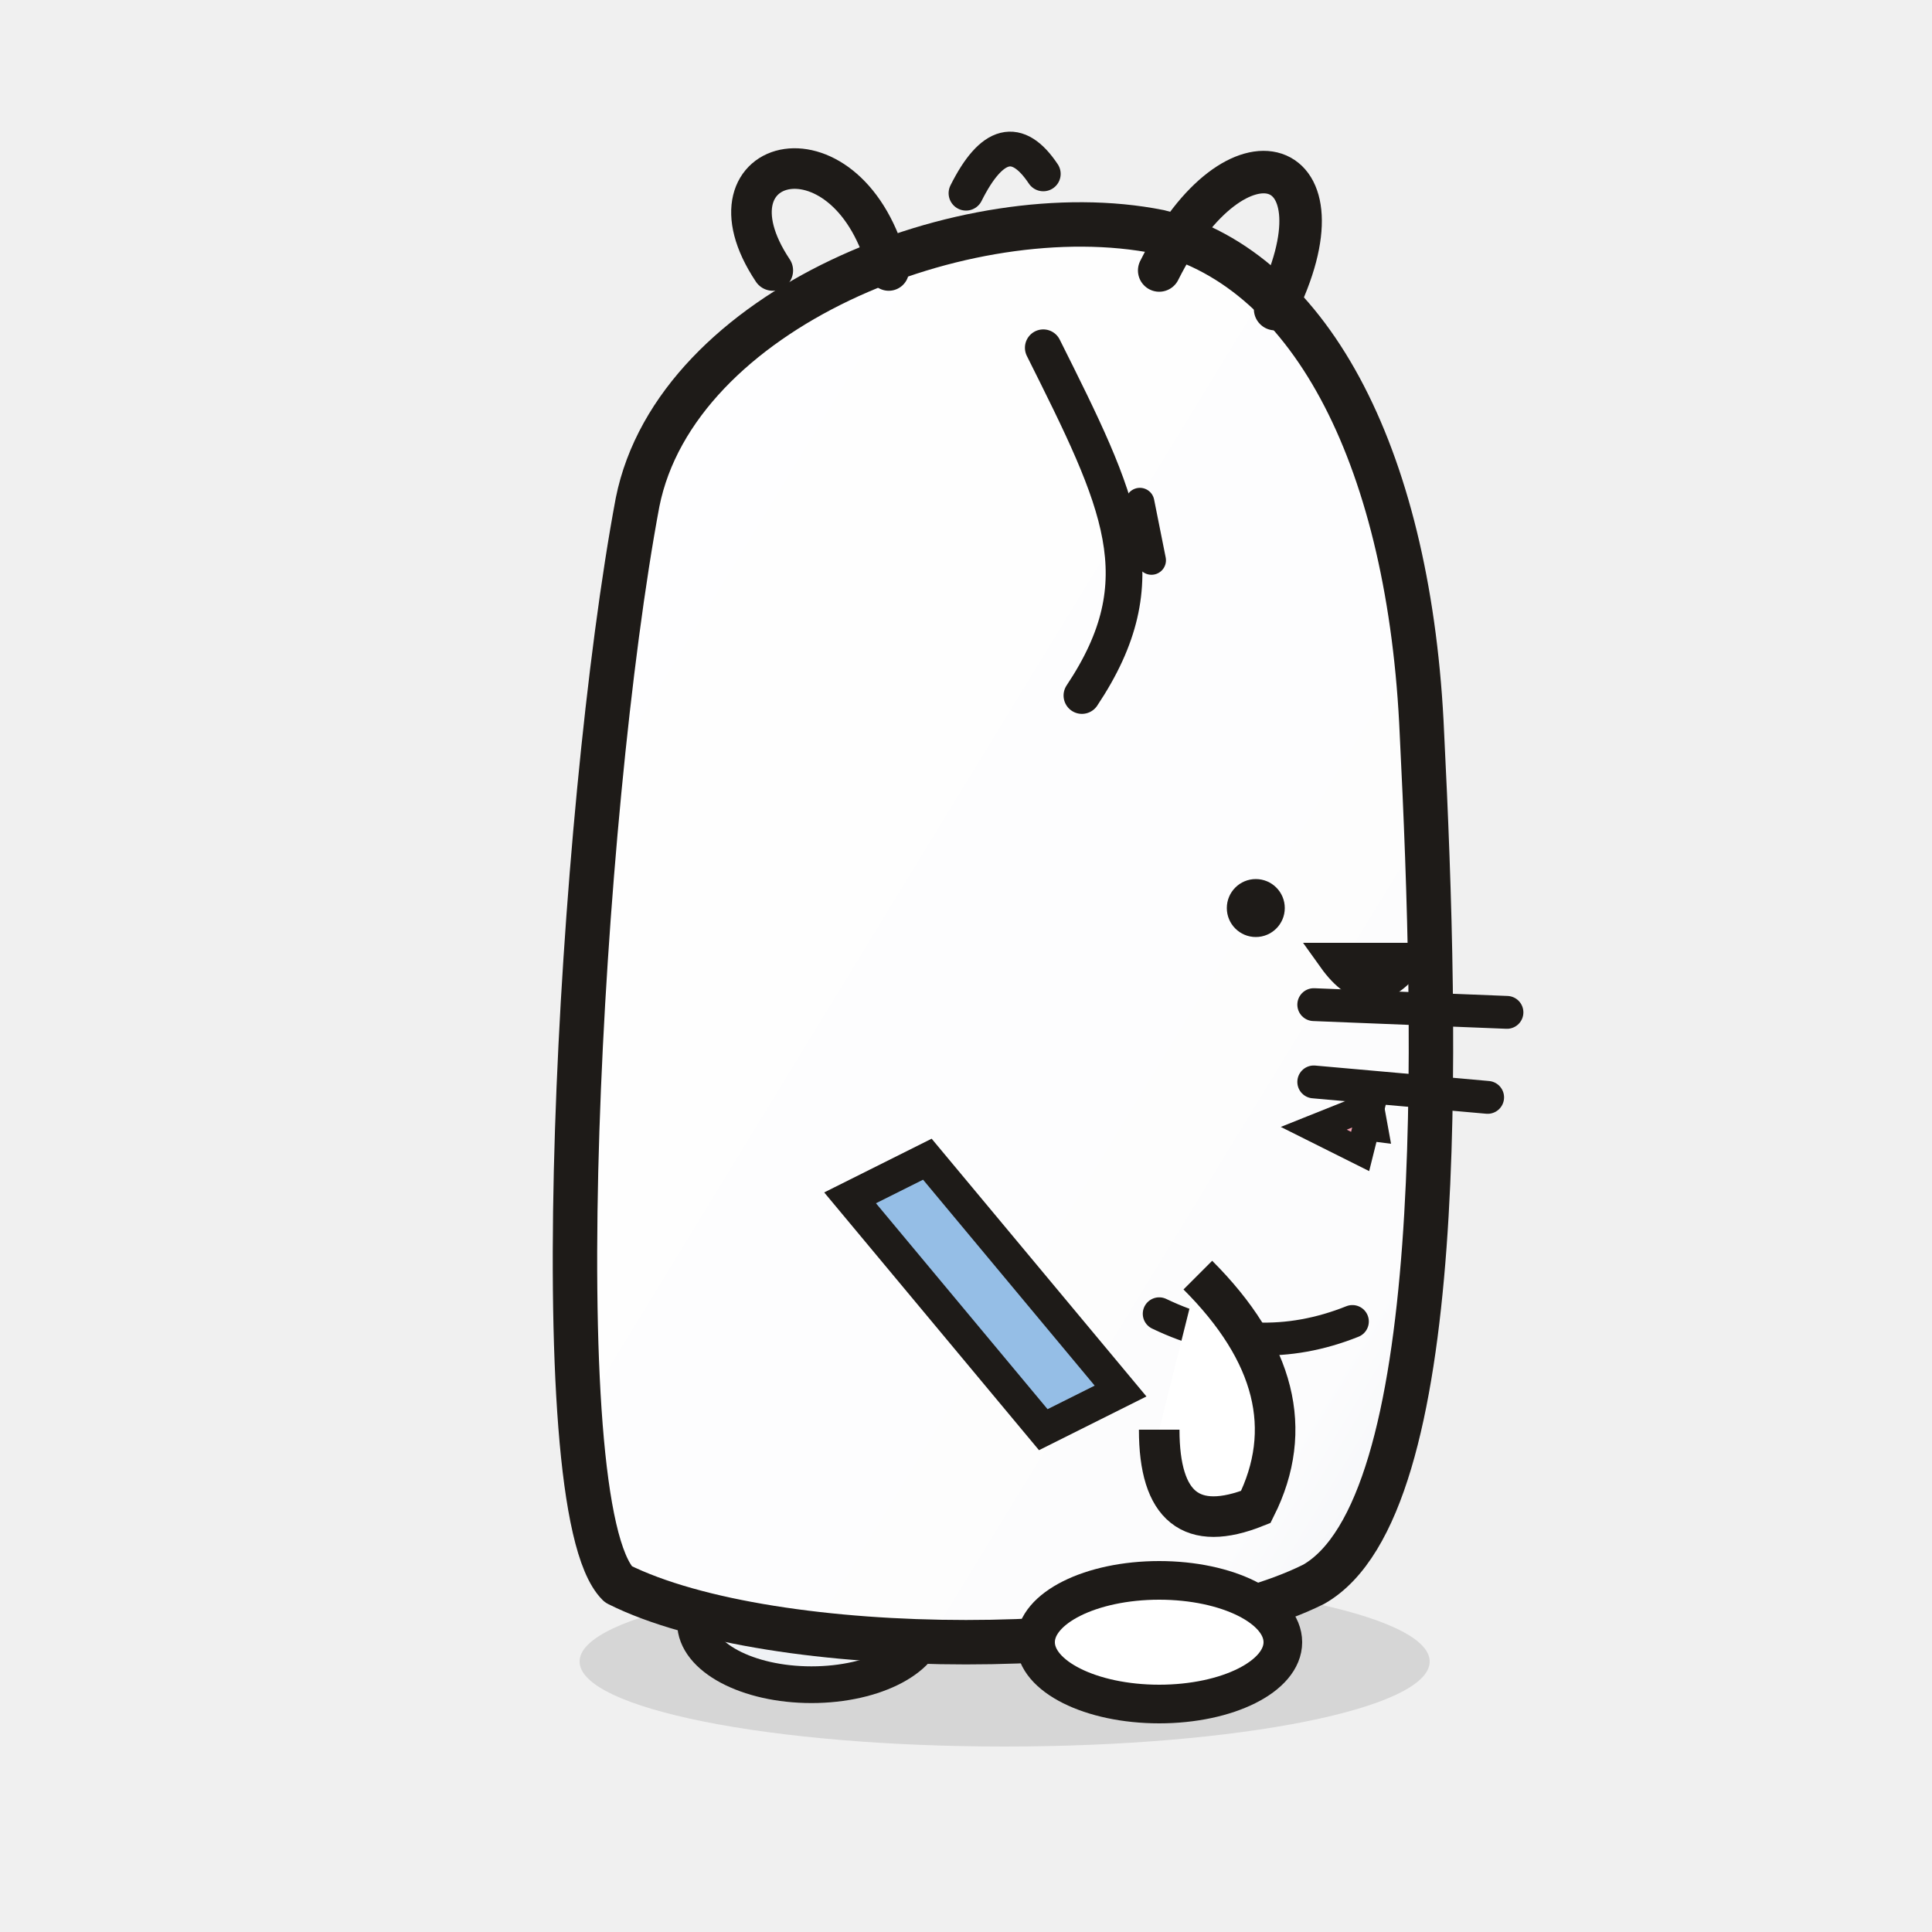
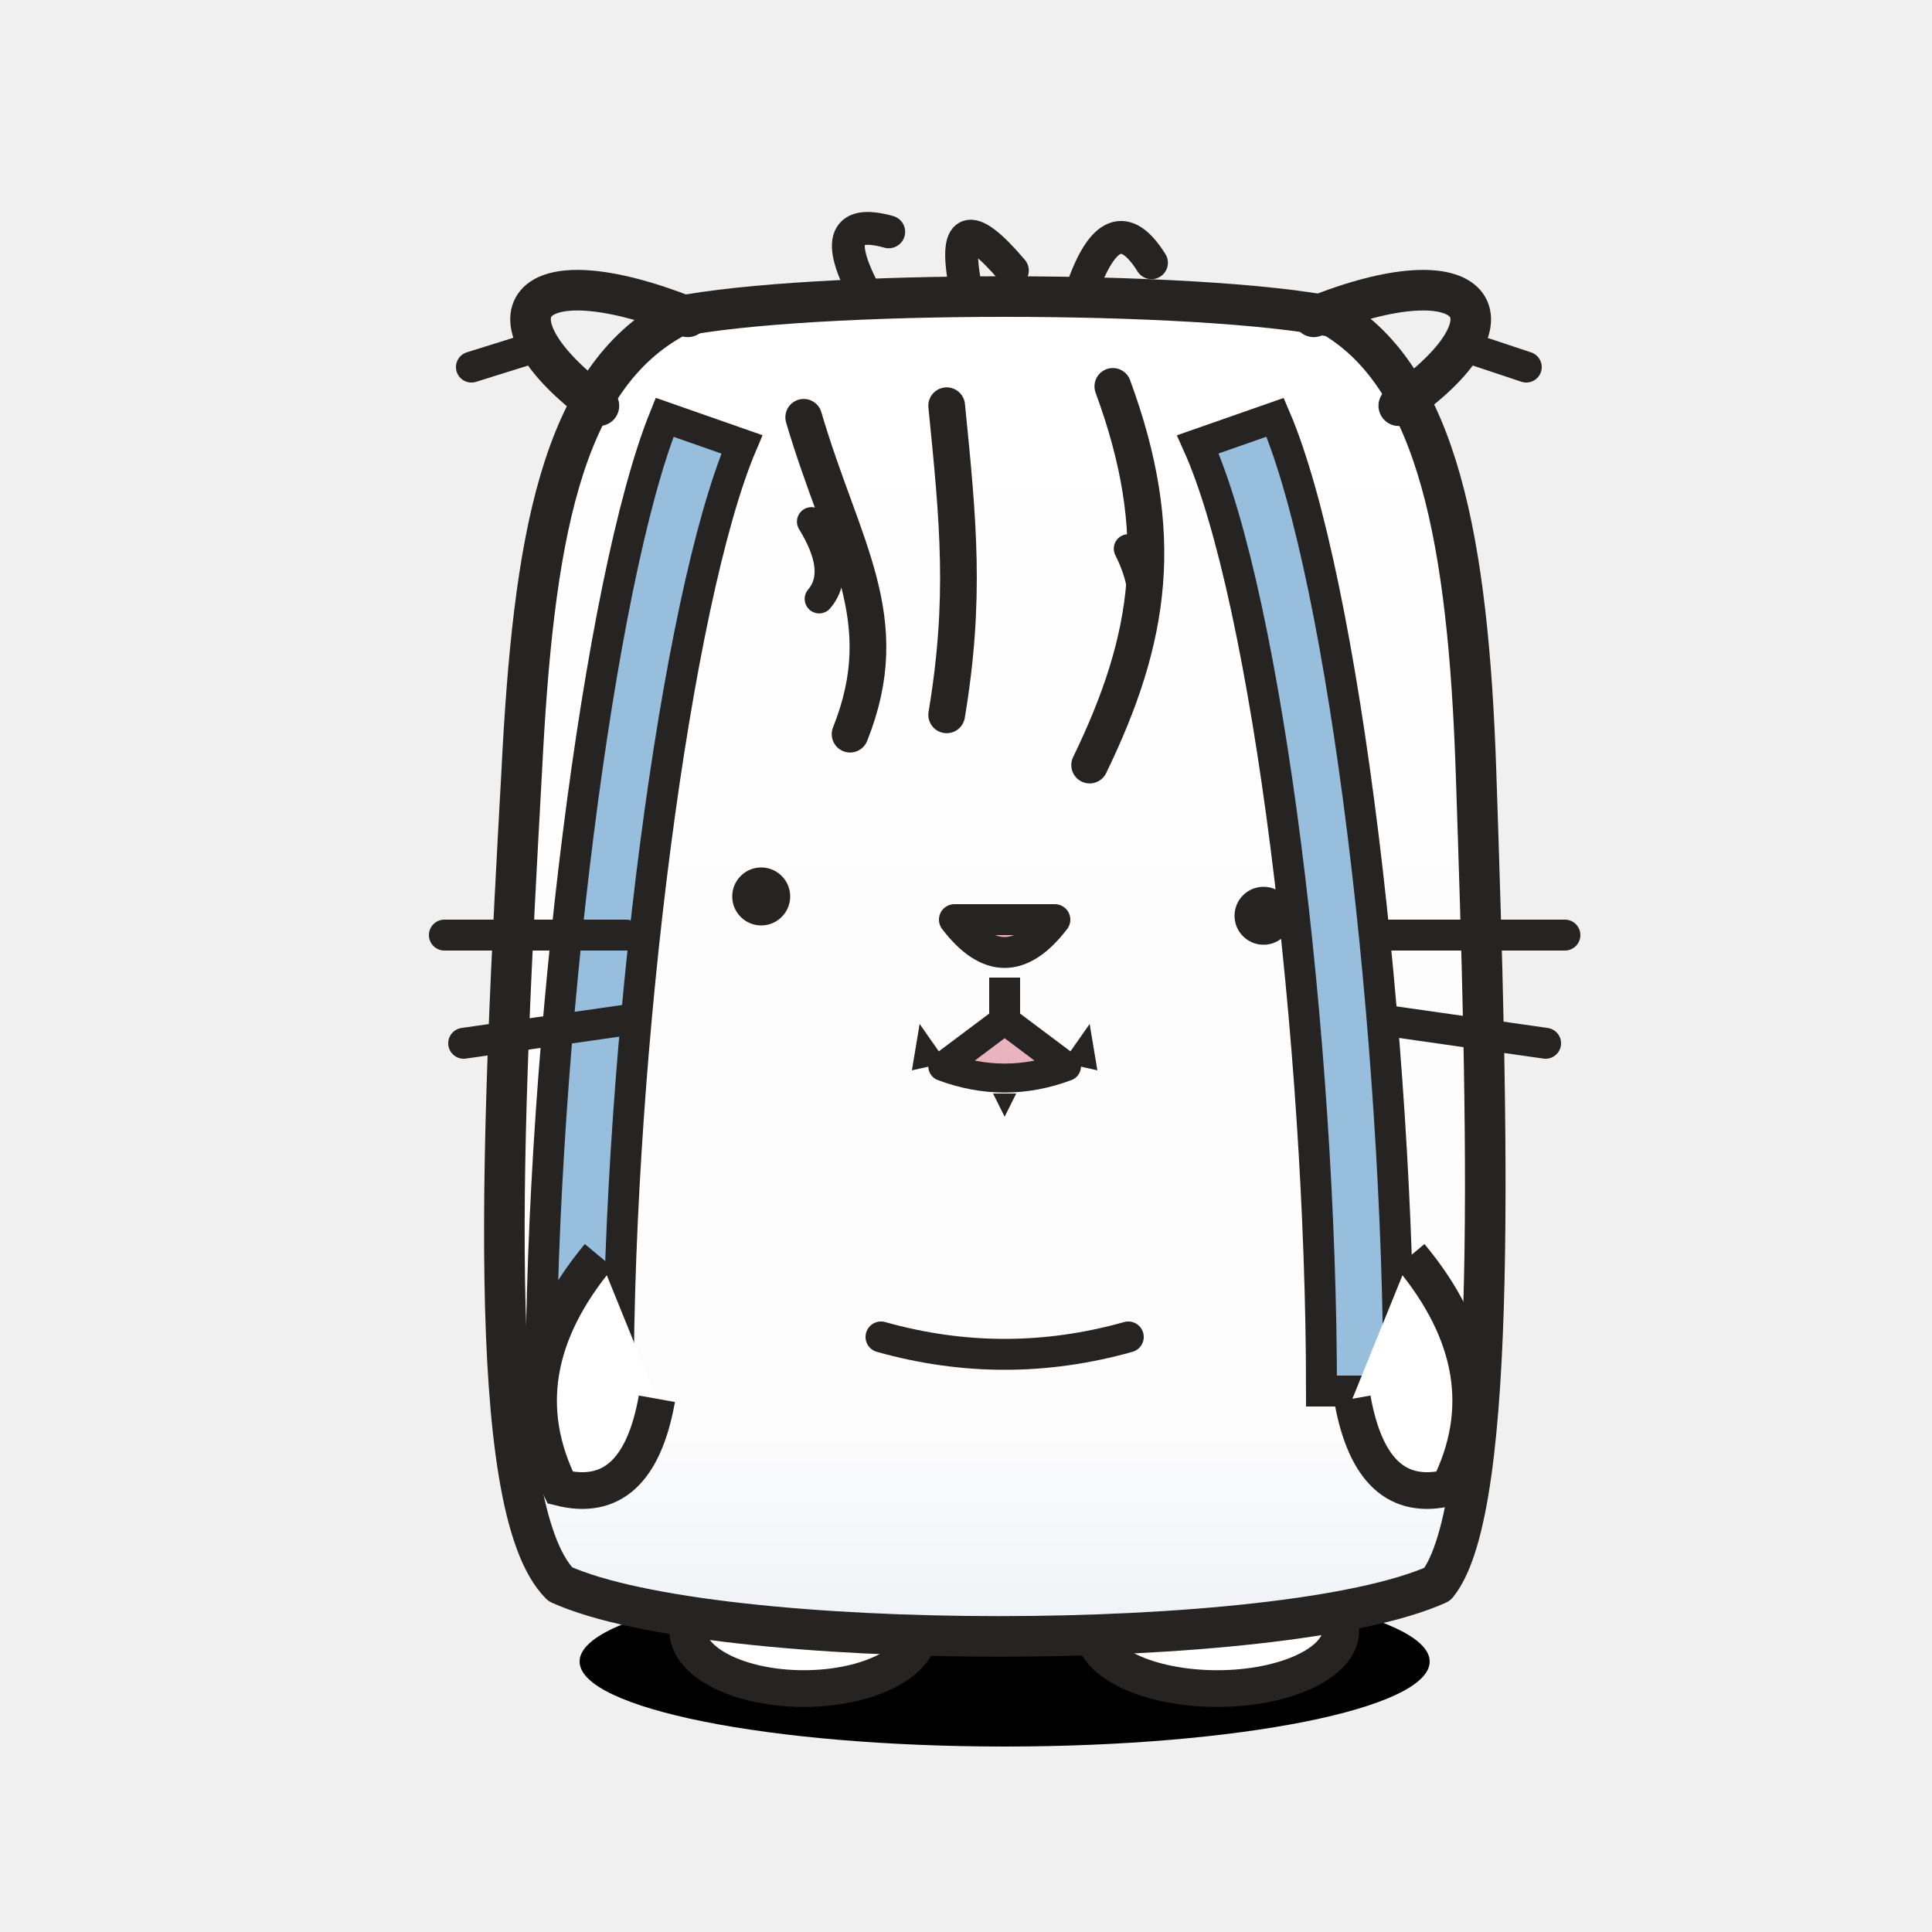
<svg xmlns="http://www.w3.org/2000/svg" viewBox="-25 -25 50 50">
  <defs>
-     <linearGradient id="fur-grad-roam" x1="0" y1="0" x2="1" y2="1">
+     <linearGradient id="fur-grad" x1="0" y1="0" x2="0" y2="1">
      <stop offset="0%" stop-color="#FFFFFF" />
      <stop offset="85%" stop-color="#FCFCFD" />
      <stop offset="100%" stop-color="#EFF2F5" />
    </linearGradient>
  </defs>
  <style>
-     #shadow-roam {
-       animation: shadow-waddle 0.9s ease-in-out infinite alternate;
-       transform-origin: 1px 18px;
-     }
-     #bear-body-roam {
-       animation: waddle-body 0.9s ease-in-out infinite alternate;
+     #shadow-js {
+       animation: roam-shadow 0.8s ease-in-out infinite;
      transform-origin: 0px 18px;
    }
-     #leg-left {
-       animation: step-feet-l 0.9s ease-in-out infinite;
-       transform-origin: -4px 15px;
+     #body-js {
+       animation: roam-waddle 0.8s ease-in-out infinite;
+       transform-origin: 0px 18px;
    }
-     #leg-right {
-       animation: step-feet-r 0.9s ease-in-out infinite;
-       transform-origin: 5px 15px;
+     #foot-left {
+       animation: step-left 0.8s ease-in-out infinite;
+       transform-origin: -4px 17px;
    }
-     #arm-swing-left {
-       animation: arm-swing-l 0.9s ease-in-out infinite;
-       transform-origin: -6px 8px;
+     #foot-right {
+       animation: step-right 0.8s ease-in-out infinite;
+       transform-origin: 6px 17px;
    }
-     #arm-swing-right {
-       animation: arm-swing-r 0.9s ease-in-out infinite;
-       transform-origin: 6px 8px;
+     #forehead-bangs {
+       animation: bangs-bounce 0.8s ease-in-out infinite;
+       transform-origin: 2px -14px;
    }
-     #bangs-bounce {
-       animation: bangs-bob 0.45s ease-in-out infinite alternate;
-       transform-origin: 4px -14px;
+     #ears-and-spikes {
+       animation: ears-bounce 0.8s ease-in-out infinite;
+       transform-origin: 2px -15px;
    }
-     @keyframes waddle-body {
-       0% { transform: rotate(-4deg) translateY(-0.6px); }
-       100% { transform: rotate(4deg) translateY(0.6px); }
+     @keyframes roam-waddle {
+       0%, 100% { transform: translateY(0px) rotate(-3.5deg); }
+       25% { transform: translateY(-1.2px) rotate(0deg); }
+       50% { transform: translateY(0px) rotate(3.5deg); }
+       75% { transform: translateY(-1.2px) rotate(0deg); }
    }
-     @keyframes shadow-waddle {
-       0% { transform: scale(0.96, 1) translateX(-0.8px); }
-       100% { transform: scale(1.04, 1) translateX(0.8px); }
+     @keyframes roam-shadow {
+       0%, 50%, 100% { transform: scale(1, 1); opacity: 0.12; }
+       25%, 75% { transform: scale(0.9, 0.9); opacity: 0.08; }
    }
-     @keyframes step-feet-l {
-       0%, 100% { transform: rotate(14deg) translateY(-1.2px); }
-       50% { transform: rotate(-14deg) translateY(0.4px); }
+     @keyframes step-left {
+       0%, 100% { transform: translateY(0) rotate(-4deg); }
+       25% { transform: translateY(-2.2px) rotate(6deg); }
+       50% { transform: translateY(0) rotate(0deg); }
+       75% { transform: translateY(0) rotate(-2deg); }
    }
-     @keyframes step-feet-r {
-       0%, 100% { transform: rotate(-14deg) translateY(0.4px); }
-       50% { transform: rotate(14deg) translateY(-1.2px); }
+     @keyframes step-right {
+       0%, 100% { transform: translateY(0) rotate(0deg); }
+       25% { transform: translateY(0) rotate(-2deg); }
+       50% { transform: translateY(0) rotate(-4deg); }
+       75% { transform: translateY(-2.2px) rotate(6deg); }
    }
-     @keyframes arm-swing-l {
-       0%, 100% { transform: rotate(-20deg); }
-       50% { transform: rotate(20deg); }
+     @keyframes bangs-bounce {
+       0%, 50%, 100% { transform: translateY(0) rotate(0deg); }
+       25% { transform: translateY(-0.6px) rotate(-1.5deg); }
+       75% { transform: translateY(-0.6px) rotate(1.5deg); }
    }
-     @keyframes arm-swing-r {
-       0%, 100% { transform: rotate(20deg); }
-       50% { transform: rotate(-20deg); }
-     }
-     @keyframes bangs-bob {
-       0% { transform: rotate(-4deg); }
-       100% { transform: rotate(4deg) translateY(-0.5px); }
+     @keyframes ears-bounce {
+       0%, 50%, 100% { transform: translateY(0) rotate(0deg); }
+       25% { transform: translateY(-0.8px) rotate(-2deg); }
+       75% { transform: translateY(-0.8px) rotate(2deg); }
    }
  </style>
-   <g id="shadow-roam">
-     <ellipse cx="1" cy="18" rx="11" ry="2.2" fill="rgba(0,0,0,0.11)" />
+   <g id="shadow-js">
+     <ellipse cx="1" cy="18" rx="11" ry="2.2" fill="#000000" />
  </g>
-   <g id="bear-body-roam">
-     <g id="leg-left">
-       <ellipse cx="-4" cy="17" rx="3.0" ry="1.6" fill="#EFF2F5" stroke="#1E1B18" stroke-width="0.95" />
+   <g id="body-js">
+     <g id="feet">
+       <ellipse id="foot-left" cx="-4.2" cy="17.2" rx="3.0" ry="1.5" fill="#FFFFFF" stroke="#262422" stroke-width="0.95" />
+       <ellipse id="foot-right" cx="6.5" cy="17.2" rx="3.2" ry="1.5" fill="#FFFFFF" stroke="#262422" stroke-width="0.95" />
    </g>
-     <g id="arm-swing-left">
-       <path d="M -6,8 Q -9,11 -7.5,14 Q -5,15 -5,12" fill="#EFF2F5" stroke="#1E1B18" stroke-width="0.95" />
+     <g id="torso">
+       <path id="body-shape" d="         M -10.5,16         C -12.5,14 -12.0,4 -11.5,-5         C -11.2,-11 -10.5,-15.2 -7.5,-16.8         C -4.0,-17.5 6.0,-17.5 9.5,-16.8         C 12.2,-15.2 13.0,-11 13.2,-5         C 13.5,4 13.8,14 12.2,16         C 8.2,17.8 -6.5,17.8 -10.5,16 Z" fill="url(#fur-grad)" stroke="#262422" stroke-width="1.05" stroke-linejoin="round" />
    </g>
-     <path d="       M -9,16       C -11,14 -10,-4 -8.5,-12       C -7.5,-17 0,-20 5,-19       C 9,-18 11.5,-13 11.8,-6       C 12.2,2 12.5,14 9,16       C 5,18 -5,18 -9,16 Z" fill="url(#fur-grad-roam)" stroke="#1E1B18" stroke-width="1.15" stroke-linejoin="round" />
-     <path d="M -3,6 L 2,12 L 4,11 L -1,5 Z" fill="#95BEE6" stroke="#1E1B18" stroke-width="0.85" />
-     <g id="ears-roam">
-       <path d="M -5,-18 C -7,-21 -3,-22 -2,-18" fill="none" stroke="#1E1B18" stroke-width="1.05" stroke-linecap="round" />
-       <path d="M 5,-18 C 7,-22 10,-21 8,-17" fill="none" stroke="#1E1B18" stroke-width="1.1" stroke-linecap="round" />
-       <path d="M 0,-20 Q 1,-22 2,-20.5" fill="none" stroke="#1E1B18" stroke-width="0.9" stroke-linecap="round" />
+     <g id="straps">
+       <path d="M -11.0,11 C -11.0,2 -9.5,-10 -7.8,-14.2 L -5.8,-13.5 C -7.5,-9.5 -9.0,2 -9.0,11 Z" fill="#98BEDE" stroke="#262422" stroke-width="0.8" />
+       <path d="M 11.2,11 C 11.2,2 9.8,-10 8.0,-14.2 L 6.0,-13.5 C 7.8,-9.5 9.2,2 9.2,11 Z" fill="#98BEDE" stroke="#262422" stroke-width="0.8" />
    </g>
-     <g id="bangs-bounce">
-       <path d="M 2,-16 C 4,-12 5,-10 3,-7" fill="none" stroke="#1E1B18" stroke-width="0.95" stroke-linecap="round" />
-       <line x1="4.5" y1="-12" x2="4.8" y2="-10.5" stroke="#1E1B18" stroke-width="0.75" stroke-linecap="round" />
+     <g id="ears-and-spikes">
+       <path d="M -9.5,-14.5 C -12.6,-16.8 -11.5,-18.5 -7.2,-16.8" fill="none" stroke="#262422" stroke-width="1.05" stroke-linecap="round" />
+       <line x1="-11.2" y1="-16.0" x2="-12.8" y2="-15.5" stroke="#262422" stroke-width="0.8" stroke-linecap="round" />
+       <path d="M 11.2,-14.5 C 14.5,-16.8 13.2,-18.5 9.0,-16.8" fill="none" stroke="#262422" stroke-width="1.05" stroke-linecap="round" />
+       <line x1="13.0" y1="-16.0" x2="14.5" y2="-15.5" stroke="#262422" stroke-width="0.8" stroke-linecap="round" />
+       <path d="M -2.5,-17.2 Q -3.8,-19.5 -2.0,-19.0" fill="none" stroke="#262422" stroke-width="0.85" stroke-linecap="round" />
+       <path d="M 0,-17.5 Q -0.5,-20.0 1.2,-18.0" fill="none" stroke="#262422" stroke-width="0.85" stroke-linecap="round" />
+       <path d="M 3.0,-17.5 Q 3.8,-19.8 4.8,-18.2" fill="none" stroke="#262422" stroke-width="0.85" stroke-linecap="round" />
    </g>
-     <g id="face-roam">
-       <circle cx="7.5" cy="-1.5" r="0.75" fill="#1E1B18" />
-       <line x1="9" y1="1" x2="14" y2="1.2" stroke="#1E1B18" stroke-width="0.85" stroke-linecap="round" />
-       <line x1="9" y1="3" x2="13.5" y2="3.4" stroke="#1E1B18" stroke-width="0.85" stroke-linecap="round" />
-       <path d="M 9.5,-0.2 L 11.5,-0.2 Q 10.5,1.2 9.5,-0.2 Z" fill="#F4A3B4" stroke="#1E1B18" stroke-width="0.8" />
-       <path d="M 9,4.2 L 10.5,3.6 L 10.2,4.8 Z" fill="#F4A3B4" stroke="#1E1B18" stroke-width="0.7" />
-       <polygon points="10.8,3.5 10.2,4.5 11.0,4.6" fill="#1E1B18" />
-       <path d="M 5,9 Q 7.5,10.2 10,9.2" fill="none" stroke="#1E1B18" stroke-width="0.85" stroke-linecap="round" />
+     <g id="forehead-bangs">
+       <path d="M -4.2,-14.2 C -3.2,-10.8 -1.8,-9.0 -3.0,-6.0" fill="none" stroke="#262422" stroke-width="0.95" stroke-linecap="round" />
+       <path d="M -0.5,-14.5 C -0.2,-11.5 0,-9.5 -0.5,-6.5" fill="none" stroke="#262422" stroke-width="0.95" stroke-linecap="round" />
+       <path d="M 3.8,-15.0 C 5.2,-11.2 4.8,-8.5 3.2,-5.2" fill="none" stroke="#262422" stroke-width="0.95" stroke-linecap="round" />
+       <path d="M -4.0,-11.5 Q -3.2,-10.2 -3.8,-9.5" fill="none" stroke="#262422" stroke-width="0.75" stroke-linecap="round" />
+       <path d="M 4.2,-10.8 Q 4.8,-9.6 4.4,-8.8" fill="none" stroke="#262422" stroke-width="0.75" stroke-linecap="round" />
    </g>
-     <g id="leg-right">
-       <ellipse cx="5" cy="17.5" rx="3.2" ry="1.6" fill="#FFFFFF" stroke="#1E1B18" stroke-width="1.0" />
+     <g id="eyes">
+       <circle cx="-5.3" cy="-1.8" r="0.75" fill="#262422" />
+       <circle cx="7.7" cy="-1.3" r="0.75" fill="#262422" />
    </g>
-     <g id="arm-swing-right">
-       <path d="M 6,8 Q 9,11 7.5,14 Q 5,15 5,12" fill="#FFFFFF" stroke="#1E1B18" stroke-width="1.05" />
+     <g id="face-features">
+       <line x1="-8.8" y1="-0.8" x2="-13.5" y2="-0.8" stroke="#262422" stroke-width="0.8" stroke-linecap="round" />
+       <line x1="-8.8" y1="1.4" x2="-13.0" y2="2.0" stroke="#262422" stroke-width="0.8" stroke-linecap="round" />
+       <line x1="10.8" y1="-0.8" x2="15.5" y2="-0.8" stroke="#262422" stroke-width="0.8" stroke-linecap="round" />
+       <line x1="10.8" y1="1.4" x2="15.0" y2="2.0" stroke="#262422" stroke-width="0.8" stroke-linecap="round" />
+       <path d="M -0.3,-1.2 L 2.3,-1.2 Q 1.0,0.5 -0.3,-1.2 Z" fill="#E9B4BE" stroke="#262422" stroke-width="0.8" stroke-linejoin="round" />
+       <line x1="1.0" y1="0.3" x2="1.0" y2="1.5" stroke="#262422" stroke-width="0.8" />
+       <path d="M -0.6,2.6 L 1.0,1.4 L 2.6,2.6 Q 1.0,3.2 -0.6,2.6 Z" fill="#E9B4BE" stroke="#262422" stroke-width="0.75" stroke-linejoin="round" />
+       <polygon points="-1.2,1.5 -0.5,2.5 -1.4,2.7" fill="#262422" />
+       <polygon points="3.2,1.5 2.5,2.5 3.4,2.7" fill="#262422" />
+       <polygon points="0.7,3.3 1.3,3.3 1.0,3.9" fill="#262422" />
+       <path d="M -2.2,9.6 Q 1.0,10.5 4.2,9.6" fill="none" stroke="#262422" stroke-width="0.8" stroke-linecap="round" />
+     </g>
+     <g id="arms">
+       <path d="M -9.5,7.5 Q -12.0,10.5 -10.5,13.5 Q -8.5,14.0 -8.0,11.2" fill="#FFFFFF" stroke="#262422" stroke-width="0.95" />
+       <path d="M 11.5,7.5 Q 14.0,10.5 12.5,13.5 Q 10.5,14.0 10.0,11.2" fill="#FFFFFF" stroke="#262422" stroke-width="0.95" />
    </g>
  </g>
</svg>
